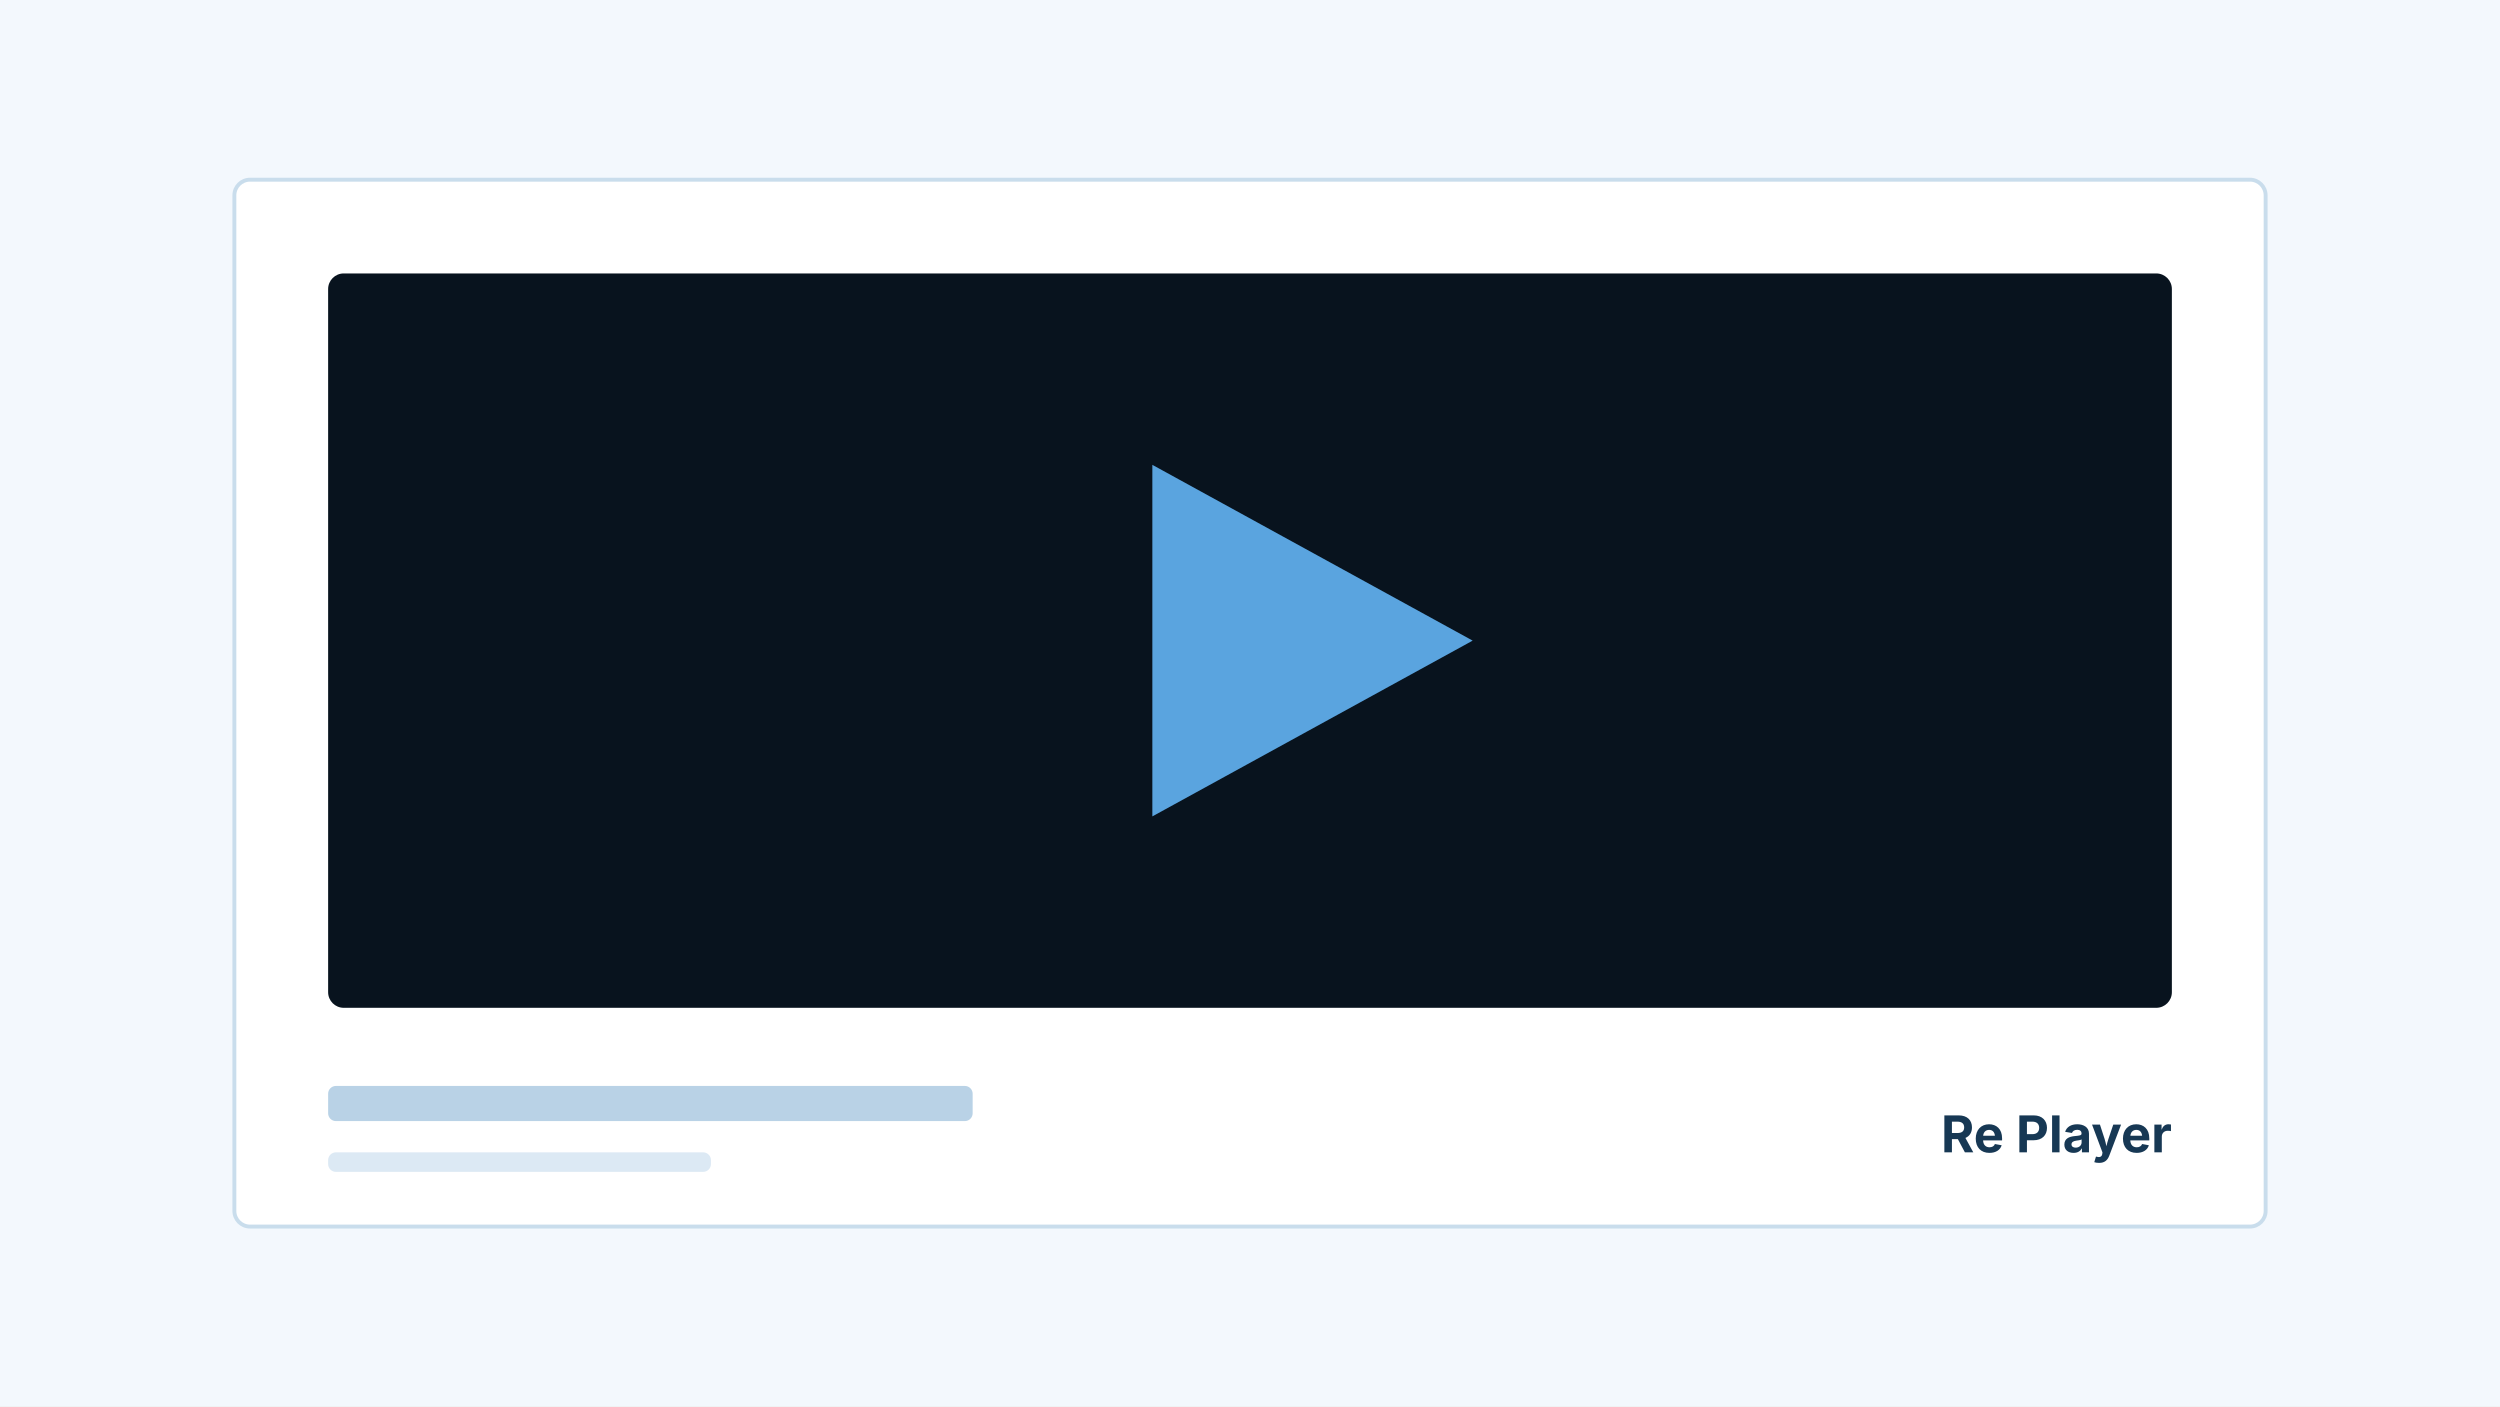
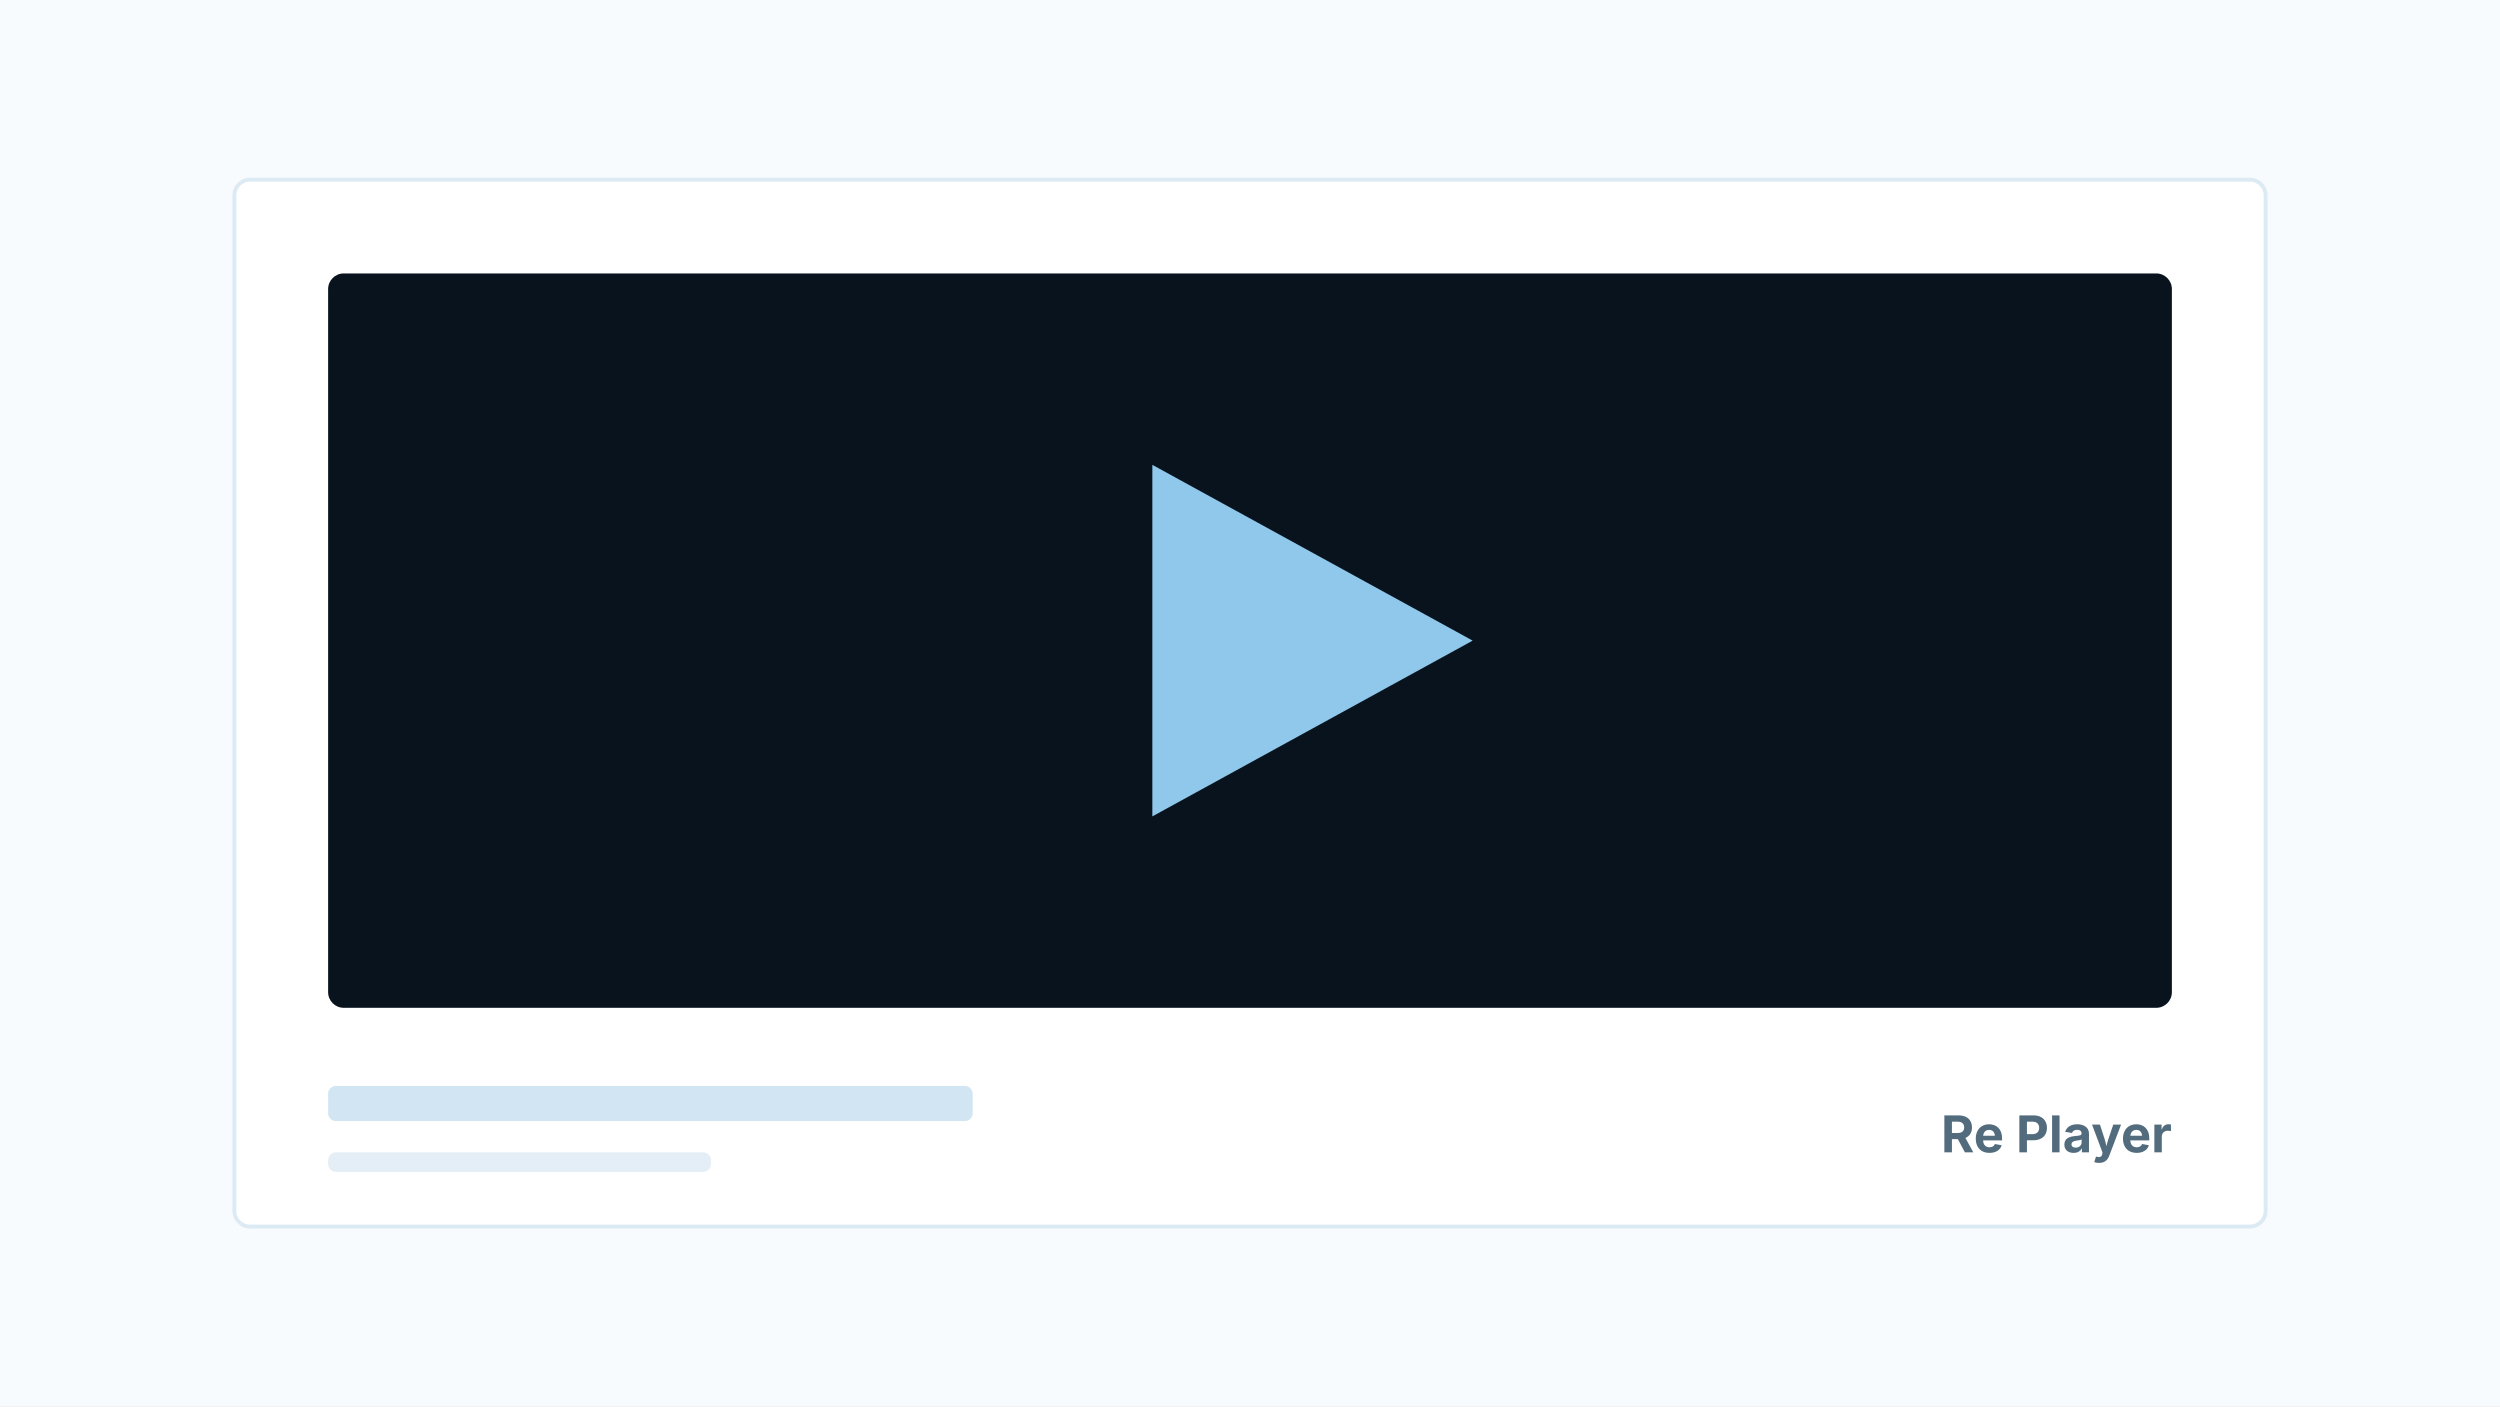
<svg xmlns="http://www.w3.org/2000/svg" viewBox="0 0 1280 720" role="img" aria-label="Re Player media placeholder">
-   <rect width="1280" height="720" fill="#f3f8fd" />
-   <rect x="120" y="92" width="1040" height="536" rx="8" fill="#ffffff" stroke="#c9ddec" stroke-width="2" />
+   <rect width="1280" height="720" fill="#f8fbfe" />
+   <rect x="120" y="92" width="1040" height="536" rx="8" fill="#ffffff" stroke="#dceaf4" stroke-width="2" />
  <rect x="168" y="140" width="944" height="376" rx="8" fill="#08131e" />
-   <path d="m590 238 164 90-164 90V238Z" fill="#5aa4df" />
-   <rect x="168" y="556" width="330" height="18" rx="4" fill="#b9d2e6" />
-   <rect x="168" y="590" width="196" height="10" rx="4" fill="#dce9f4" />
-   <text x="1112" y="590" text-anchor="end" font-family="Inter,Segoe UI,Arial,sans-serif" font-size="26" font-weight="700" fill="#173854">Re Player</text>
+   <path d="m590 238 164 90-164 90V238Z" fill="#8fc8eb" />
+   <rect x="168" y="556" width="330" height="18" rx="4" fill="#d2e5f2" />
+   <rect x="168" y="590" width="196" height="10" rx="4" fill="#e4eef6" />
+   <text x="1112" y="590" text-anchor="end" font-family="Inter,Segoe UI,Arial,sans-serif" font-size="26" font-weight="700" fill="#526b7d">Re Player</text>
</svg>
